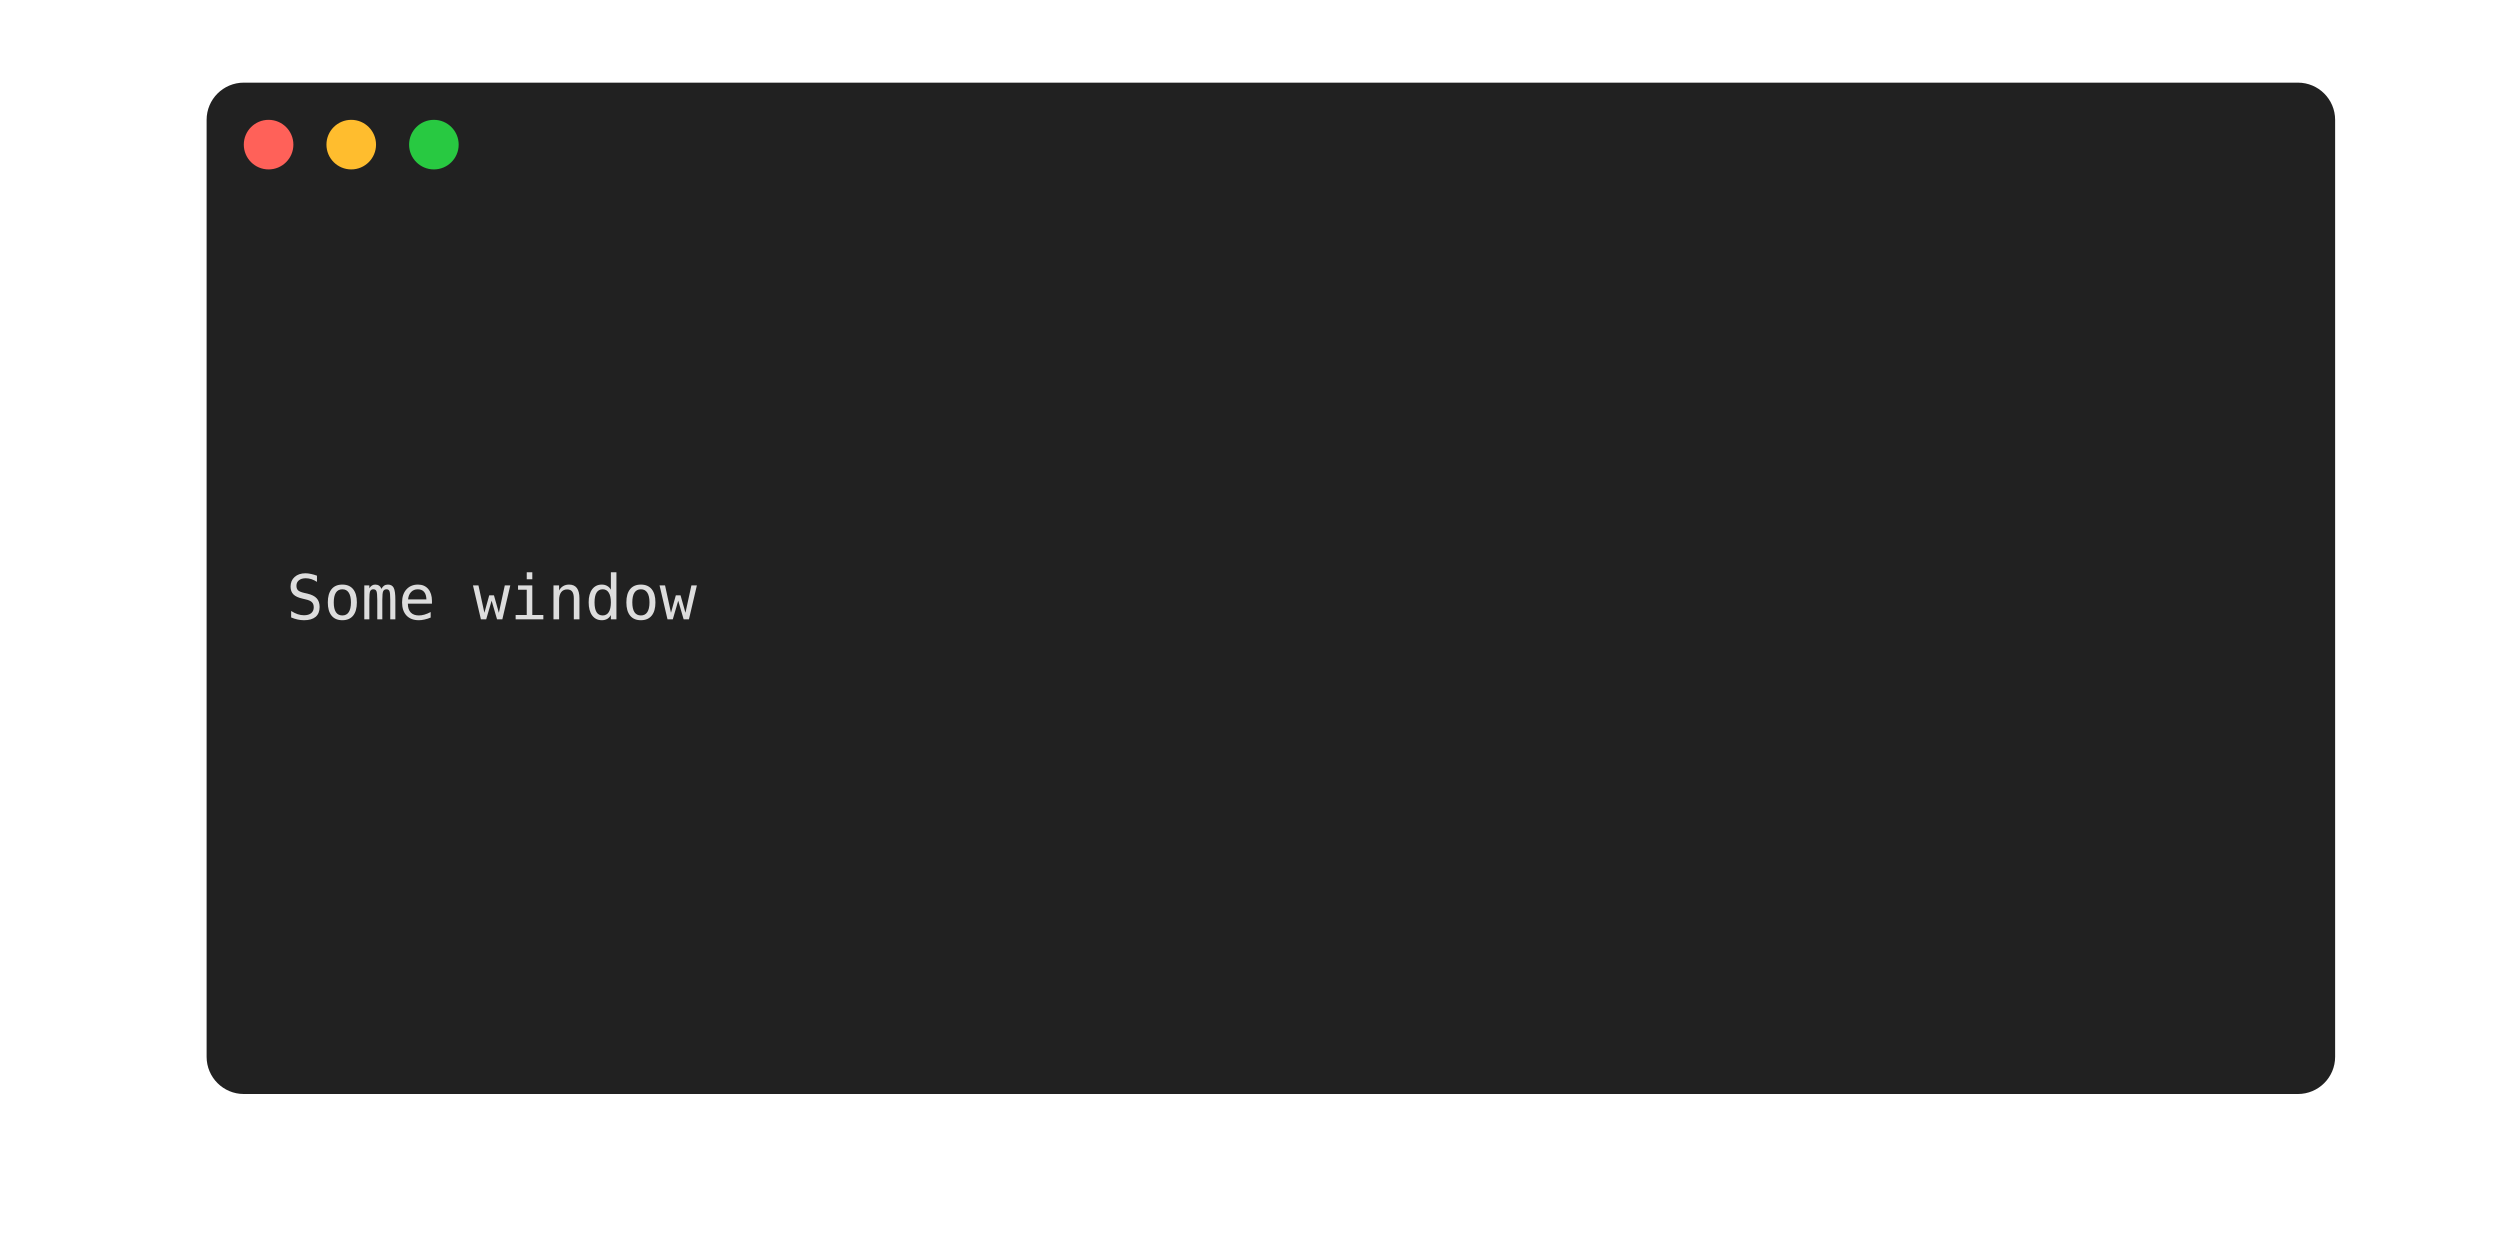
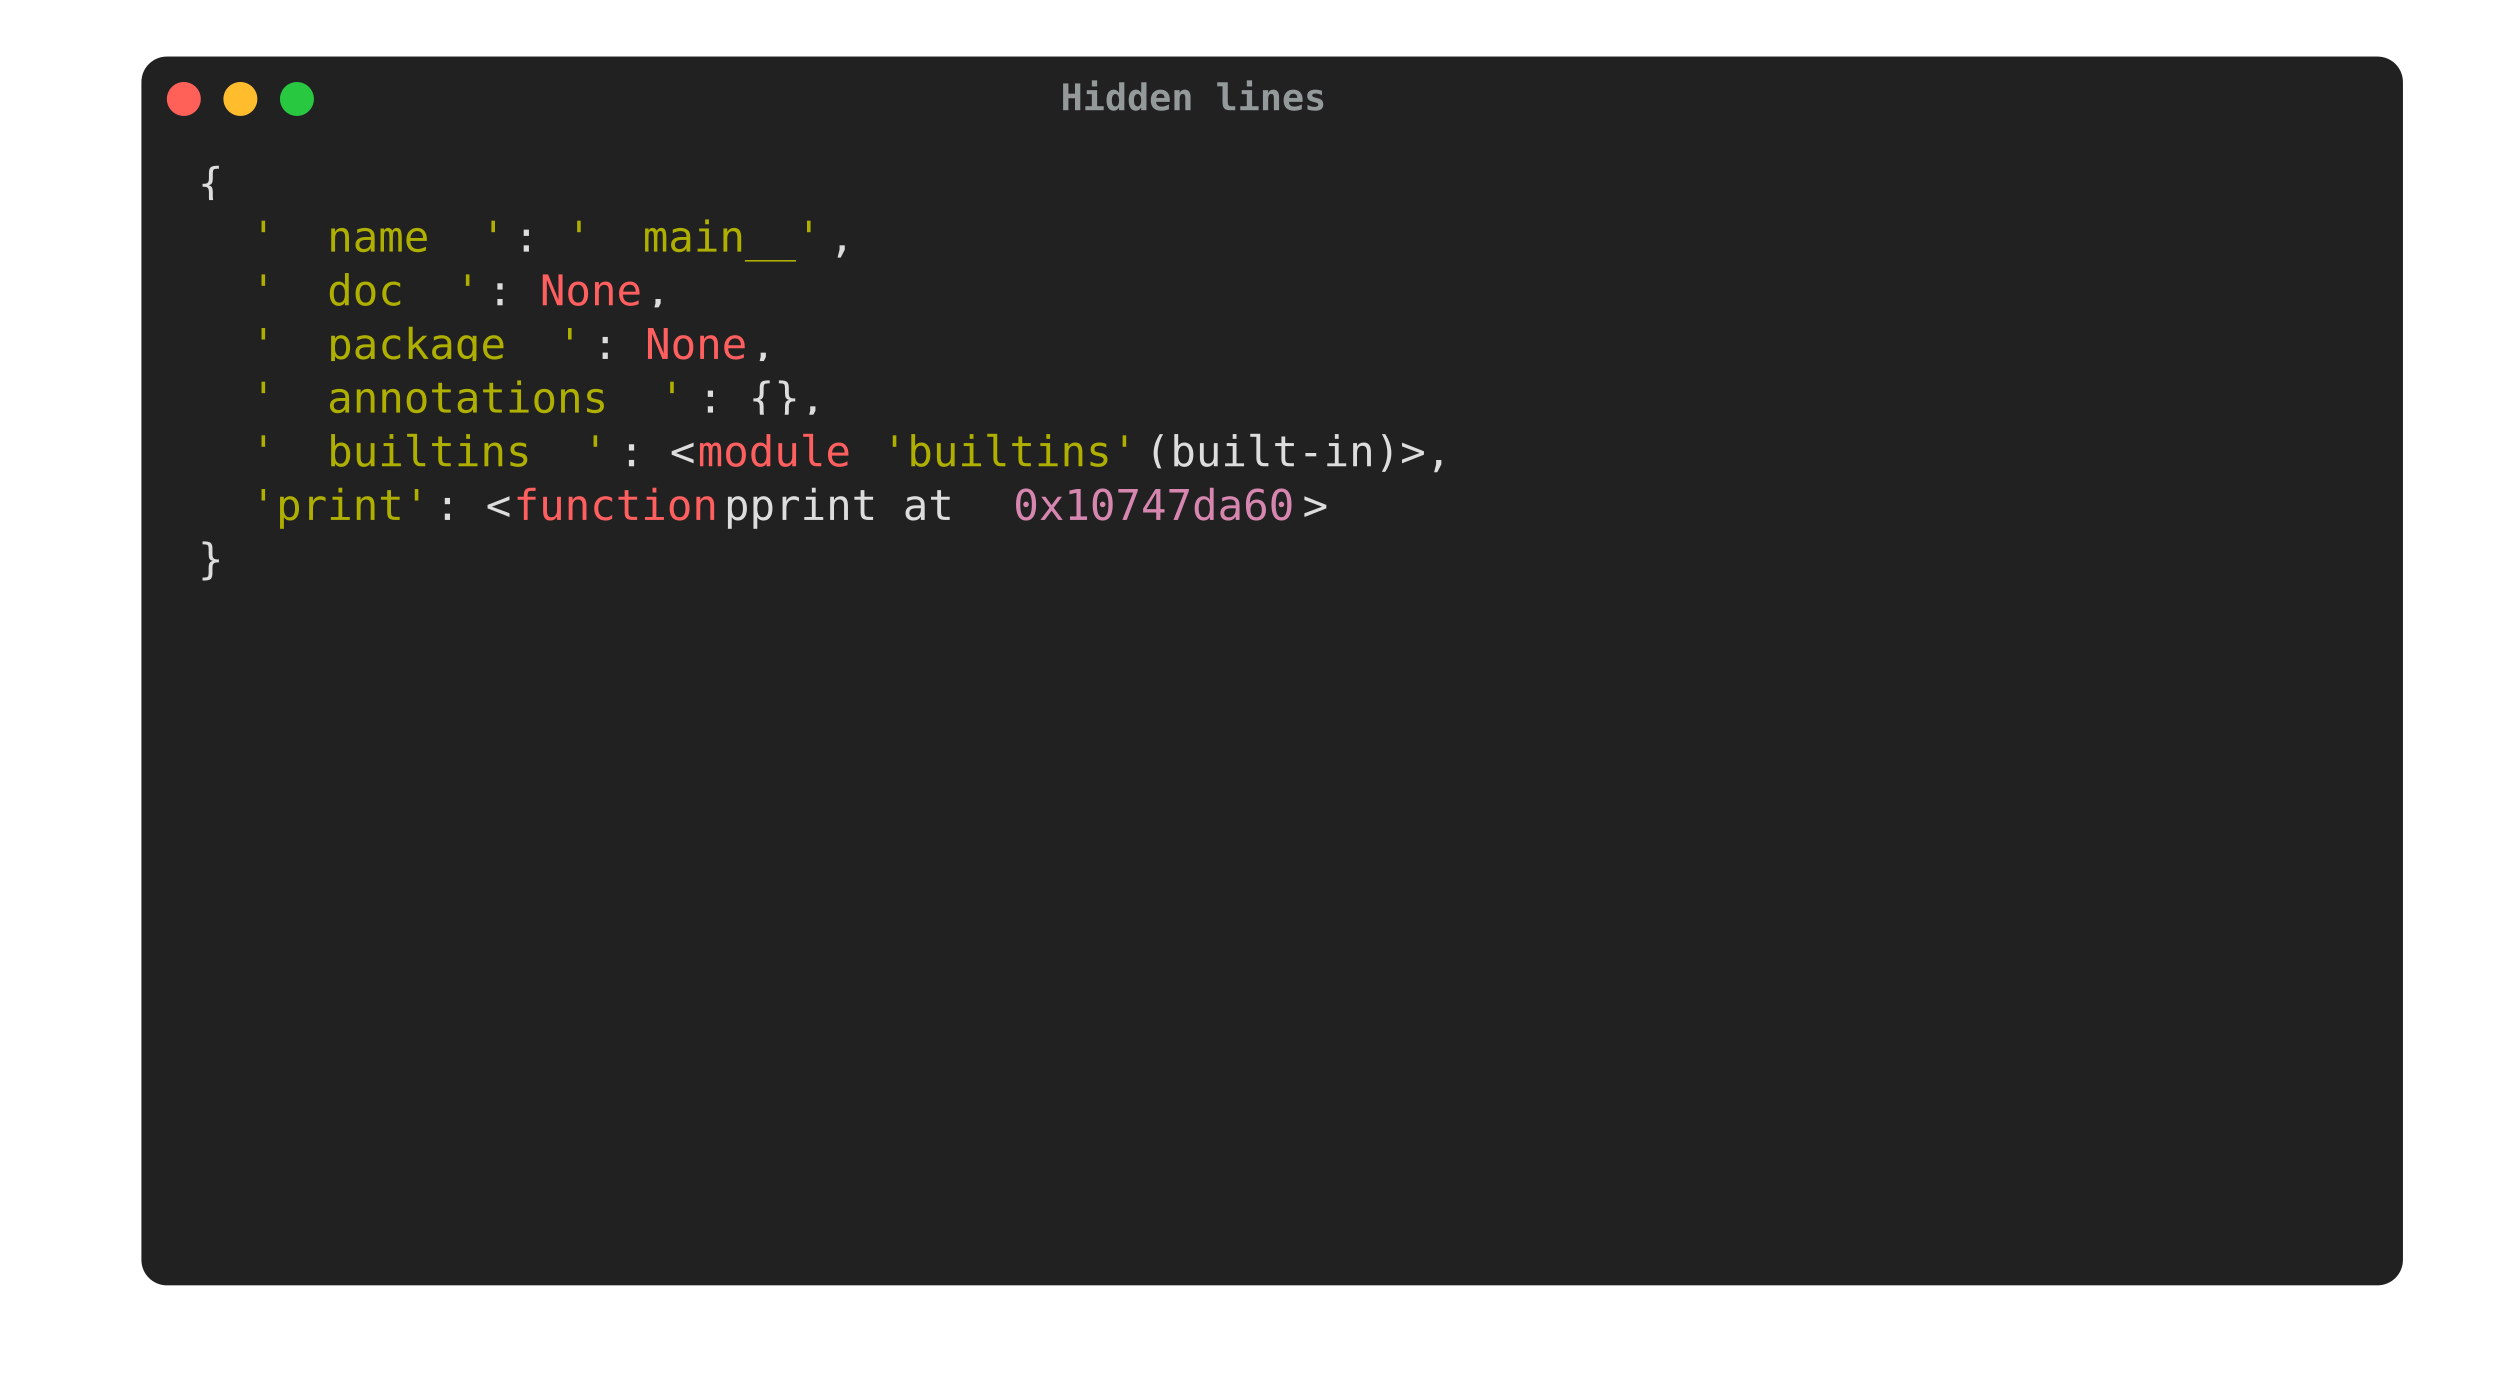
- <svg xmlns="http://www.w3.org/2000/svg" width="605.0" height="299.75" viewBox="0 0 605.0 299.75">
+ <svg xmlns="http://www.w3.org/2000/svg" width="884.0" height="489.5" viewBox="0 0 884.0 489.5">
  <style type="text/css">
        text {
            font-size: 15px;
            font-family: Menlo, 'DejaVu Sans Mono', consolas, 'Courier New', monospace;
            alignment-baseline: text-after-edge;
        }

        .ptg-title {
            /*font-family: 'arial';*/
            fill: #94999A;
            font-size: 13px;
            font-weight: bold;
        }

.ptg-ptg0 {fill:#dddddd}
+ .ptg-ptg1 {fill:#afaf00}
+ .ptg-ptg2 {fill:#ff5f5f}
+ .ptg-ptg3 {fill:#d787af}
    </style>
-   <rect x="50" y="20" rx="9px" ry="9px" stroke-width="1px" stroke-linejoin="round" width="515.1" height="244.75" fill="#212121" />
+   <rect x="50" y="20" rx="9px" ry="9px" stroke-width="1px" stroke-linejoin="round" width="799.68" height="434.5" fill="#212121" />
  <circle cx="65" cy="35" r="6" fill="#ff6159" />
  <circle cx="85" cy="35" r="6" fill="#ffbd2e" />
  <circle cx="105" cy="35" r="6" fill="#28c941" />
-   <text x="282.0" y="38.975" text-anchor="middle" class="ptg-title" />
+   <text x="422.0" y="38.975" text-anchor="middle" class="ptg-title">Hidden lines</text>
  <g transform="translate(70, 55)">
-     <rect x="-0.7" y="0.749" fill="#212121" width="474.3" height="18.975" />
-     <text x="-0.7" y="18.975" textLength="465" class="ptg-ptg0">                                                  </text>
-     <rect x="-0.7" y="19.724" fill="#212121" width="474.3" height="18.975" />
-     <text x="-0.7" y="37.95" textLength="465" class="ptg-ptg0">                                                  </text>
-     <rect x="-0.7" y="38.699" fill="#212121" width="474.3" height="18.975" />
-     <text x="-0.7" y="56.925" textLength="465" class="ptg-ptg0">                                                  </text>
-     <rect x="-0.7" y="57.674" fill="#212121" width="474.3" height="18.975" />
-     <text x="-0.7" y="75.9" textLength="465" class="ptg-ptg0">                                                  </text>
-     <rect x="-0.7" y="76.649" fill="#212121" width="474.3" height="18.975" />
-     <text x="-0.7" y="94.875" textLength="465" class="ptg-ptg0">                    Some window                   </text>
-     <rect x="-0.7" y="95.624" fill="#212121" width="474.3" height="18.975" />
-     <text x="-0.7" y="113.85" textLength="465" class="ptg-ptg0">                                                  </text>
-     <rect x="-0.7" y="114.599" fill="#212121" width="474.3" height="18.975" />
-     <text x="-0.7" y="132.825" textLength="465" class="ptg-ptg0">                                                  </text>
-     <rect x="-0.7" y="133.574" fill="#212121" width="474.3" height="18.975" />
-     <text x="-0.7" y="151.8" textLength="465" class="ptg-ptg0">                                                  </text>
-     <rect x="-0.7" y="152.549" fill="#212121" width="474.3" height="18.975" />
-     <text x="-0.7" y="170.775" textLength="465" class="ptg-ptg0">                                                  </text>
-     <rect x="-0.7" y="171.524" fill="#212121" width="474.3" height="18.975" />
-     <text x="-0.7" y="189.75" textLength="465" class="ptg-ptg0">                                                  </text>
+     <rect x="0.0" y="-3.226" fill="#212121" width="9.486" height="18.975" />
+     <text x="0.0" y="15.0" textLength="9.3" class="ptg-ptg0">{</text>
+     <rect x="0" y="15.749" fill="#212121" width="18.972" height="18.975" />
+     <text x="0" y="33.975" textLength="18.6" class="ptg-ptg0">  </text>
+     <rect x="18.6" y="15.749" fill="#212121" width="94.86" height="18.975" />
+     <text x="18.6" y="33.975" textLength="93.0" class="ptg-ptg1">'__name__'</text>
+     <rect x="111.6" y="15.749" fill="#212121" width="18.972" height="18.975" />
+     <text x="111.6" y="33.975" textLength="18.6" class="ptg-ptg0">: </text>
+     <rect x="130.2" y="15.749" fill="#212121" width="94.86" height="18.975" />
+     <text x="130.2" y="33.975" textLength="93.0" class="ptg-ptg1">'__main__'</text>
+     <rect x="223.2" y="15.749" fill="#212121" width="18.972" height="18.975" />
+     <text x="223.2" y="33.975" textLength="18.6" class="ptg-ptg0">, </text>
+     <rect x="0" y="34.724" fill="#212121" width="18.972" height="18.975" />
+     <text x="0" y="52.95" textLength="18.6" class="ptg-ptg0">  </text>
+     <rect x="18.6" y="34.724" fill="#212121" width="85.374" height="18.975" />
+     <text x="18.6" y="52.95" textLength="83.7" class="ptg-ptg1">'__doc__'</text>
+     <rect x="102.3" y="34.724" fill="#212121" width="18.972" height="18.975" />
+     <text x="102.3" y="52.95" textLength="18.6" class="ptg-ptg0">: </text>
+     <rect x="120.9" y="34.724" fill="#212121" width="37.944" height="18.975" />
+     <text x="120.9" y="52.95" textLength="37.2" class="ptg-ptg2">None</text>
+     <rect x="158.1" y="34.724" fill="#212121" width="18.972" height="18.975" />
+     <text x="158.1" y="52.95" textLength="18.6" class="ptg-ptg0">, </text>
+     <rect x="0" y="53.699" fill="#212121" width="18.972" height="18.975" />
+     <text x="0" y="71.925" textLength="18.6" class="ptg-ptg0">  </text>
+     <rect x="18.6" y="53.699" fill="#212121" width="123.318" height="18.975" />
+     <text x="18.6" y="71.925" textLength="120.9" class="ptg-ptg1">'__package__'</text>
+     <rect x="139.5" y="53.699" fill="#212121" width="18.972" height="18.975" />
+     <text x="139.5" y="71.925" textLength="18.6" class="ptg-ptg0">: </text>
+     <rect x="158.1" y="53.699" fill="#212121" width="37.944" height="18.975" />
+     <text x="158.1" y="71.925" textLength="37.2" class="ptg-ptg2">None</text>
+     <rect x="195.3" y="53.699" fill="#212121" width="18.972" height="18.975" />
+     <text x="195.3" y="71.925" textLength="18.6" class="ptg-ptg0">, </text>
+     <rect x="0" y="72.674" fill="#212121" width="18.972" height="18.975" />
+     <text x="0" y="90.9" textLength="18.6" class="ptg-ptg0">  </text>
+     <rect x="18.6" y="72.674" fill="#212121" width="161.262" height="18.975" />
+     <text x="18.6" y="90.9" textLength="158.1" class="ptg-ptg1">'__annotations__'</text>
+     <rect x="176.7" y="72.674" fill="#212121" width="56.916" height="18.975" />
+     <text x="176.7" y="90.9" textLength="55.8" class="ptg-ptg0">: {}, </text>
+     <rect x="0" y="91.649" fill="#212121" width="18.972" height="18.975" />
+     <text x="0" y="109.875" textLength="18.6" class="ptg-ptg0">  </text>
+     <rect x="18.6" y="91.649" fill="#212121" width="132.804" height="18.975" />
+     <text x="18.6" y="109.875" textLength="130.2" class="ptg-ptg1">'__builtins__'</text>
+     <rect x="148.8" y="91.649" fill="#212121" width="28.458" height="18.975" />
+     <text x="148.8" y="109.875" textLength="27.9" class="ptg-ptg0">: &lt;</text>
+     <rect x="176.7" y="91.649" fill="#212121" width="56.916" height="18.975" />
+     <text x="176.7" y="109.875" textLength="55.8" class="ptg-ptg2">module</text>
+     <rect x="232.5" y="91.649" fill="#212121" width="9.486" height="18.975" />
+     <text x="232.5" y="109.875" textLength="9.3" class="ptg-ptg0"> </text>
+     <rect x="241.8" y="91.649" fill="#212121" width="94.86" height="18.975" />
+     <text x="241.8" y="109.875" textLength="93.0" class="ptg-ptg1">'builtins'</text>
+     <rect x="334.8" y="91.649" fill="#212121" width="132.804" height="18.975" />
+     <text x="334.8" y="109.875" textLength="130.2" class="ptg-ptg0"> (built-in)&gt;, </text>
+     <rect x="0" y="110.624" fill="#212121" width="18.972" height="18.975" />
+     <text x="0" y="128.85" textLength="18.6" class="ptg-ptg0">  </text>
+     <rect x="18.6" y="110.624" fill="#212121" width="66.402" height="18.975" />
+     <text x="18.6" y="128.85" textLength="65.1" class="ptg-ptg1">'print'</text>
+     <rect x="83.7" y="110.624" fill="#212121" width="28.458" height="18.975" />
+     <text x="83.7" y="128.85" textLength="27.9" class="ptg-ptg0">: &lt;</text>
+     <rect x="111.6" y="110.624" fill="#212121" width="75.888" height="18.975" />
+     <text x="111.6" y="128.85" textLength="74.4" class="ptg-ptg2">function</text>
+     <rect x="186" y="110.624" fill="#212121" width="104.346" height="18.975" />
+     <text x="186" y="128.85" textLength="102.3" class="ptg-ptg0"> pprint at </text>
+     <rect x="288.3" y="110.624" fill="#212121" width="104.346" height="18.975" />
+     <text x="288.3" y="128.85" textLength="102.3" class="ptg-ptg3">0x10747da60</text>
+     <rect x="390.6" y="110.624" fill="#212121" width="9.486" height="18.975" />
+     <text x="390.6" y="128.85" textLength="9.3" class="ptg-ptg0">&gt;</text>
+     <rect x="0" y="129.599" fill="#212121" width="9.486" height="18.975" />
+     <text x="0" y="147.825" textLength="9.3" class="ptg-ptg0">}</text>
+     <rect x="9.3" y="132.825" fill="#212121" width="0.0" height="18.975" />
+     <text x="9.3" y="147.825" textLength="0.0" class="ptg-ptg0" />
  </g>
</svg>
